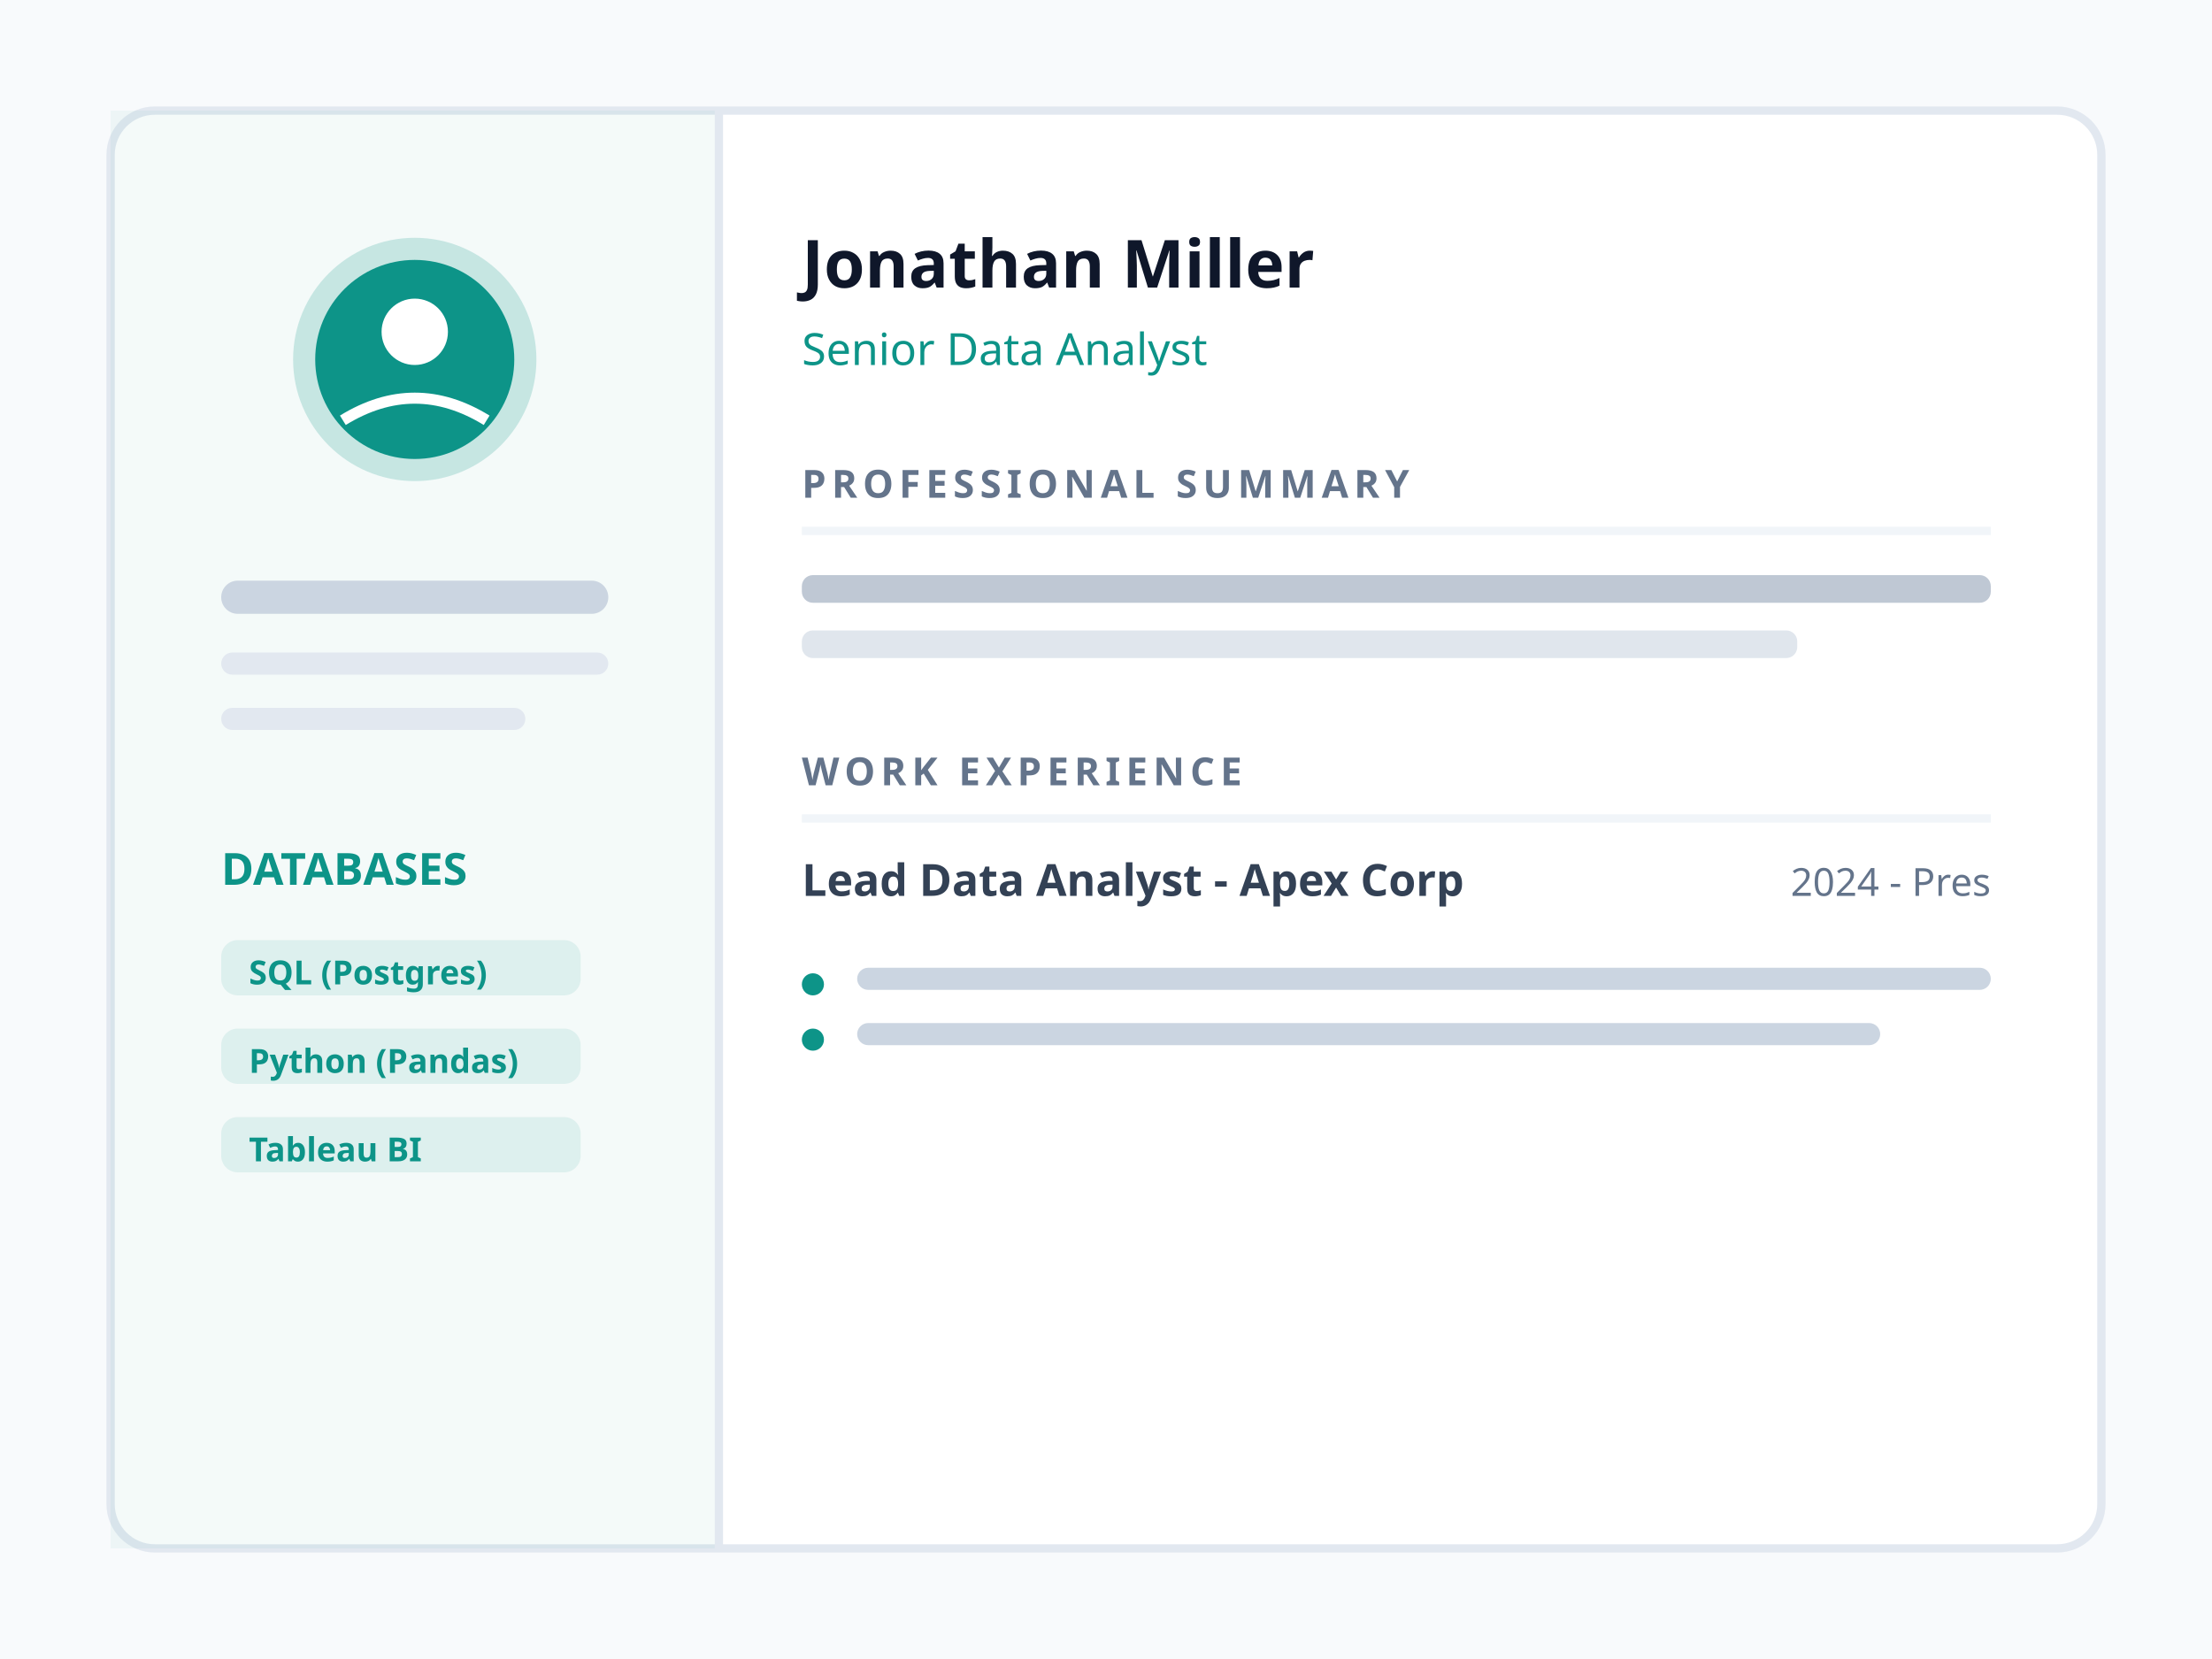
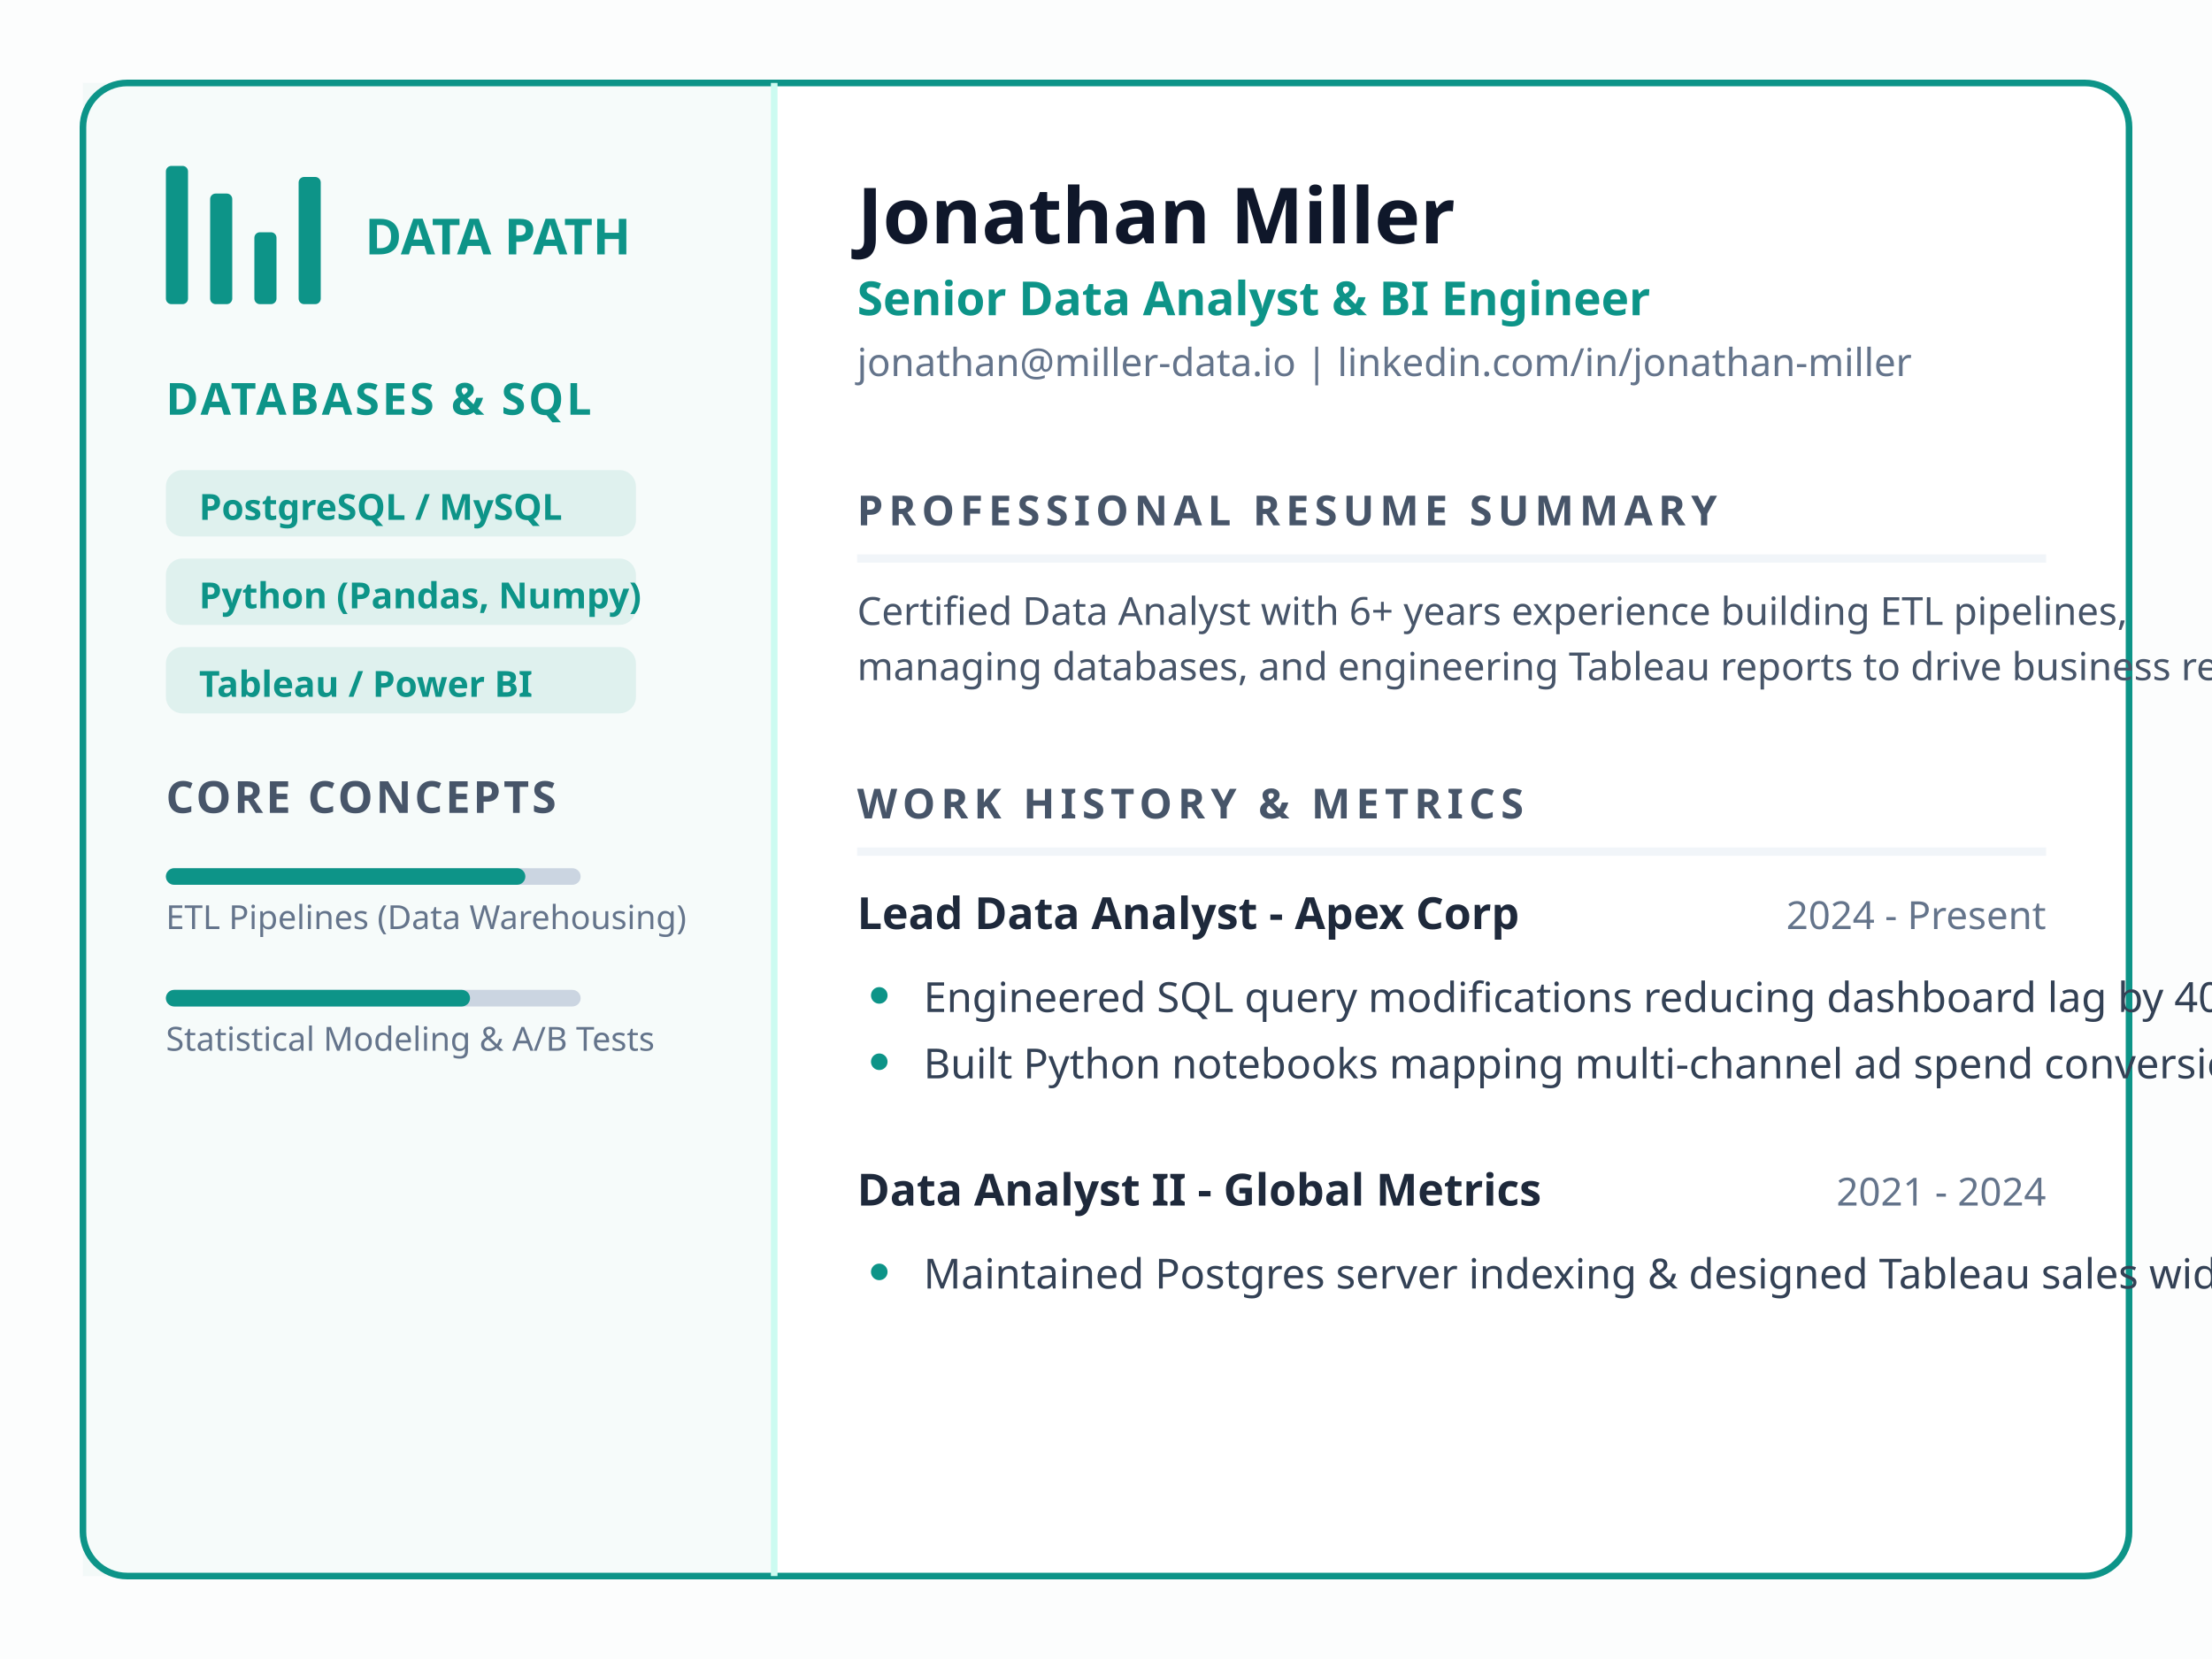
<svg xmlns="http://www.w3.org/2000/svg" viewBox="0 0 400 300" width="100%" height="100%">
-   <rect width="100%" height="100%" fill="#f8fafc" />
-   <rect x="20" y="20" width="360" height="260" rx="8" fill="#ffffff" stroke="#e2e8f0" stroke-width="1.5" />
-   <rect x="20" y="20" width="110" height="260" rx="0" fill="#0d9488" opacity="0.05" />
-   <line x1="130" y1="20" x2="130" y2="280" stroke="#e2e8f0" stroke-width="1.5" />
-   <circle cx="75" cy="65" r="22" fill="#0d9488" opacity="0.2" />
-   <circle cx="75" cy="65" r="18" fill="#0d9488" />
-   <circle cx="75" cy="60" r="6" fill="#ffffff" />
-   <path d="M62 76 Q75 68 88 76" stroke="#ffffff" stroke-width="2" fill="none" />
-   <rect x="40" y="105" width="70" height="6" rx="3" fill="#cbd5e1" />
-   <rect x="40" y="118" width="70" height="4" rx="2" fill="#e2e8f0" />
-   <rect x="40" y="128" width="55" height="4" rx="2" fill="#e2e8f0" />
-   <text x="40" y="160" font-family="system-ui, sans-serif" font-size="8" font-weight="bold" fill="#0d9488">DATABASES</text>
-   <rect x="40" y="170" width="65" height="10" rx="3" fill="#0d9488" opacity="0.1" />
-   <text x="45" y="178" font-family="system-ui, sans-serif" font-size="6" font-weight="bold" fill="#0d9488">SQL (Postgres)</text>
-   <rect x="40" y="186" width="65" height="10" rx="3" fill="#0d9488" opacity="0.1" />
-   <text x="45" y="194" font-family="system-ui, sans-serif" font-size="6" font-weight="bold" fill="#0d9488">Python (Pandas)</text>
-   <rect x="40" y="202" width="65" height="10" rx="3" fill="#0d9488" opacity="0.1" />
-   <text x="45" y="210" font-family="system-ui, sans-serif" font-size="6" font-weight="bold" fill="#0d9488">Tableau BI</text>
-   <text x="145" y="52" font-family="system-ui, sans-serif" font-size="12" font-weight="bold" fill="#0f172a">Jonathan Miller</text>
-   <text x="145" y="66" font-family="system-ui, sans-serif" font-size="8" font-weight="semibold" fill="#0d9488">Senior Data Analyst</text>
-   <text x="145" y="90" font-family="system-ui, sans-serif" font-size="7" font-weight="bold" fill="#64748b" letter-spacing="1">PROFESSIONAL SUMMARY</text>
-   <line x1="145" y1="96" x2="360" y2="96" stroke="#f1f5f9" stroke-width="1.5" />
-   <rect x="145" y="104" width="215" height="5" rx="2" fill="#94a3b8" opacity="0.6" />
-   <rect x="145" y="114" width="180" height="5" rx="2" fill="#cbd5e1" opacity="0.6" />
-   <text x="145" y="142" font-family="system-ui, sans-serif" font-size="7" font-weight="bold" fill="#64748b" letter-spacing="1">WORK EXPERIENCE</text>
-   <line x1="145" y1="148" x2="360" y2="148" stroke="#f1f5f9" stroke-width="1.5" />
-   <text x="145" y="162" font-family="system-ui, sans-serif" font-size="8" font-weight="bold" fill="#334155">Lead Data Analyst - Apex Corp</text>
-   <text x="360" y="162" font-family="system-ui, sans-serif" font-size="7" fill="#64748b" text-anchor="end">2024 - Pres</text>
-   <circle cx="147" cy="178" r="2" fill="#0d9488" />
-   <rect x="155" y="175" width="205" height="4" rx="2" fill="#cbd5e1" />
-   <circle cx="147" cy="188" r="2" fill="#0d9488" />
-   <rect x="155" y="185" width="185" height="4" rx="2" fill="#cbd5e1" />
+   <rect width="100%" height="100%" fill="#fcfdfd" />
+   <rect x="15" y="15" width="370" height="270" rx="8" fill="#ffffff" stroke="#0d9488" stroke-width="1.2" />
+   <rect x="15" y="15" width="125" height="270" rx="0" fill="#0d9488" opacity="0.04" />
+   <line x1="140" y1="15" x2="140" y2="285" stroke="#ccfbf1" stroke-width="1.2" />
+   <g transform="translate(30, 30)">
+     <rect x="0" y="0" width="4" height="25" fill="#0d9488" rx="1" />
+     <rect x="8" y="5" width="4" height="20" fill="#0d9488" rx="1" />
+     <rect x="16" y="12" width="4" height="13" fill="#0d9488" rx="1" />
+     <rect x="24" y="2" width="4" height="23" fill="#0d9488" rx="1" />
+     <text x="36" y="16" font-family="system-ui, sans-serif" font-size="9" font-weight="bold" fill="#0d9488">DATA PATH</text>
+   </g>
+   <g transform="translate(30, 75)">
+     <text x="0" y="0" font-family="system-ui, sans-serif" font-size="8" font-weight="bold" fill="#0d9488" letter-spacing="0.5">DATABASES &amp; SQL</text>
+     <rect x="0" y="10" width="85" height="12" rx="3" fill="#0d9488" opacity="0.1" />
+     <text x="6" y="19" font-family="system-ui, sans-serif" font-size="6.5" font-weight="bold" fill="#0d9488">PostgreSQL / MySQL</text>
+     <rect x="0" y="26" width="85" height="12" rx="3" fill="#0d9488" opacity="0.1" />
+     <text x="6" y="35" font-family="system-ui, sans-serif" font-size="6.5" font-weight="bold" fill="#0d9488">Python (Pandas, Numpy)</text>
+     <rect x="0" y="42" width="85" height="12" rx="3" fill="#0d9488" opacity="0.1" />
+     <text x="6" y="51" font-family="system-ui, sans-serif" font-size="6.5" font-weight="bold" fill="#0d9488">Tableau / Power BI</text>
+     <text x="0" y="72" font-family="system-ui, sans-serif" font-size="8" font-weight="bold" fill="#475569" letter-spacing="0.5">CORE CONCEPTS</text>
+     <rect x="0" y="82" width="75" height="3" rx="1.5" fill="#cbd5e1" />
+     <rect x="0" y="82" width="65" height="3" rx="1.5" fill="#0d9488" />
+     <text x="0" y="93" font-family="system-ui, sans-serif" font-size="6" fill="#64748b">ETL Pipelines (Data Warehousing)</text>
+     <rect x="0" y="104" width="75" height="3" rx="1.5" fill="#cbd5e1" />
+     <rect x="0" y="104" width="55" height="3" rx="1.5" fill="#0d9488" />
+     <text x="0" y="115" font-family="system-ui, sans-serif" font-size="6" fill="#64748b">Statistical Modeling &amp; A/B Tests</text>
+   </g>
+   <g transform="translate(155, 30)">
+     <text x="0" y="14" font-family="system-ui, sans-serif" font-size="14" font-weight="bold" fill="#0f172a">Jonathan Miller</text>
+     <text x="0" y="27" font-family="system-ui, sans-serif" font-size="8.5" font-weight="bold" fill="#0d9488">Senior Data Analyst &amp; BI Engineer</text>
+     <text x="0" y="38" font-family="system-ui, sans-serif" font-size="7" fill="#64748b">jonathan@miller-data.io | linkedin.com/in/jonathan-miller</text>
+     <text x="0" y="65" font-family="system-ui, sans-serif" font-size="7.5" font-weight="bold" fill="#475569" letter-spacing="1">PROFESSIONAL RESUME SUMMARY</text>
+     <line x1="0" y1="71" x2="215" y2="71" stroke="#f1f5f9" stroke-width="1.5" />
+     <text x="0" y="83" font-family="system-ui, sans-serif" font-size="7" fill="#475569">Certified Data Analyst with 6+ years experience building ETL pipelines,</text>
+     <text x="0" y="93" font-family="system-ui, sans-serif" font-size="7" fill="#475569">managing databases, and engineering Tableau reports to drive business revenue.</text>
+     <text x="0" y="118" font-family="system-ui, sans-serif" font-size="7.5" font-weight="bold" fill="#475569" letter-spacing="1">WORK HISTORY &amp; METRICS</text>
+     <line x1="0" y1="124" x2="215" y2="124" stroke="#f1f5f9" stroke-width="1.5" />
+     <text x="0" y="138" font-family="system-ui, sans-serif" font-size="8" font-weight="bold" fill="#1e293b">Lead Data Analyst - Apex Corp</text>
+     <text x="215" y="138" font-family="system-ui, sans-serif" font-size="7" fill="#64748b" text-anchor="end">2024 - Present</text>
+     <circle cx="4" cy="150" r="1.5" fill="#0d9488" />
+     <text x="12" y="153" font-family="system-ui, sans-serif" font-size="7.5" fill="#334155">Engineered SQL query modifications reducing dashboard lag by 40%</text>
+     <circle cx="4" cy="162" r="1.5" fill="#0d9488" />
+     <text x="12" y="165" font-family="system-ui, sans-serif" font-size="7.5" fill="#334155">Built Python notebooks mapping multi-channel ad spend conversion rates</text>
+     <text x="0" y="188" font-family="system-ui, sans-serif" font-size="8" font-weight="bold" fill="#1e293b">Data Analyst II - Global Metrics</text>
+     <text x="215" y="188" font-family="system-ui, sans-serif" font-size="7" fill="#64748b" text-anchor="end">2021 - 2024</text>
+     <circle cx="4" cy="200" r="1.5" fill="#0d9488" />
+     <text x="12" y="203" font-family="system-ui, sans-serif" font-size="7.5" fill="#334155">Maintained Postgres server indexing &amp; designed Tableau sales widgets</text>
+   </g>
</svg>
